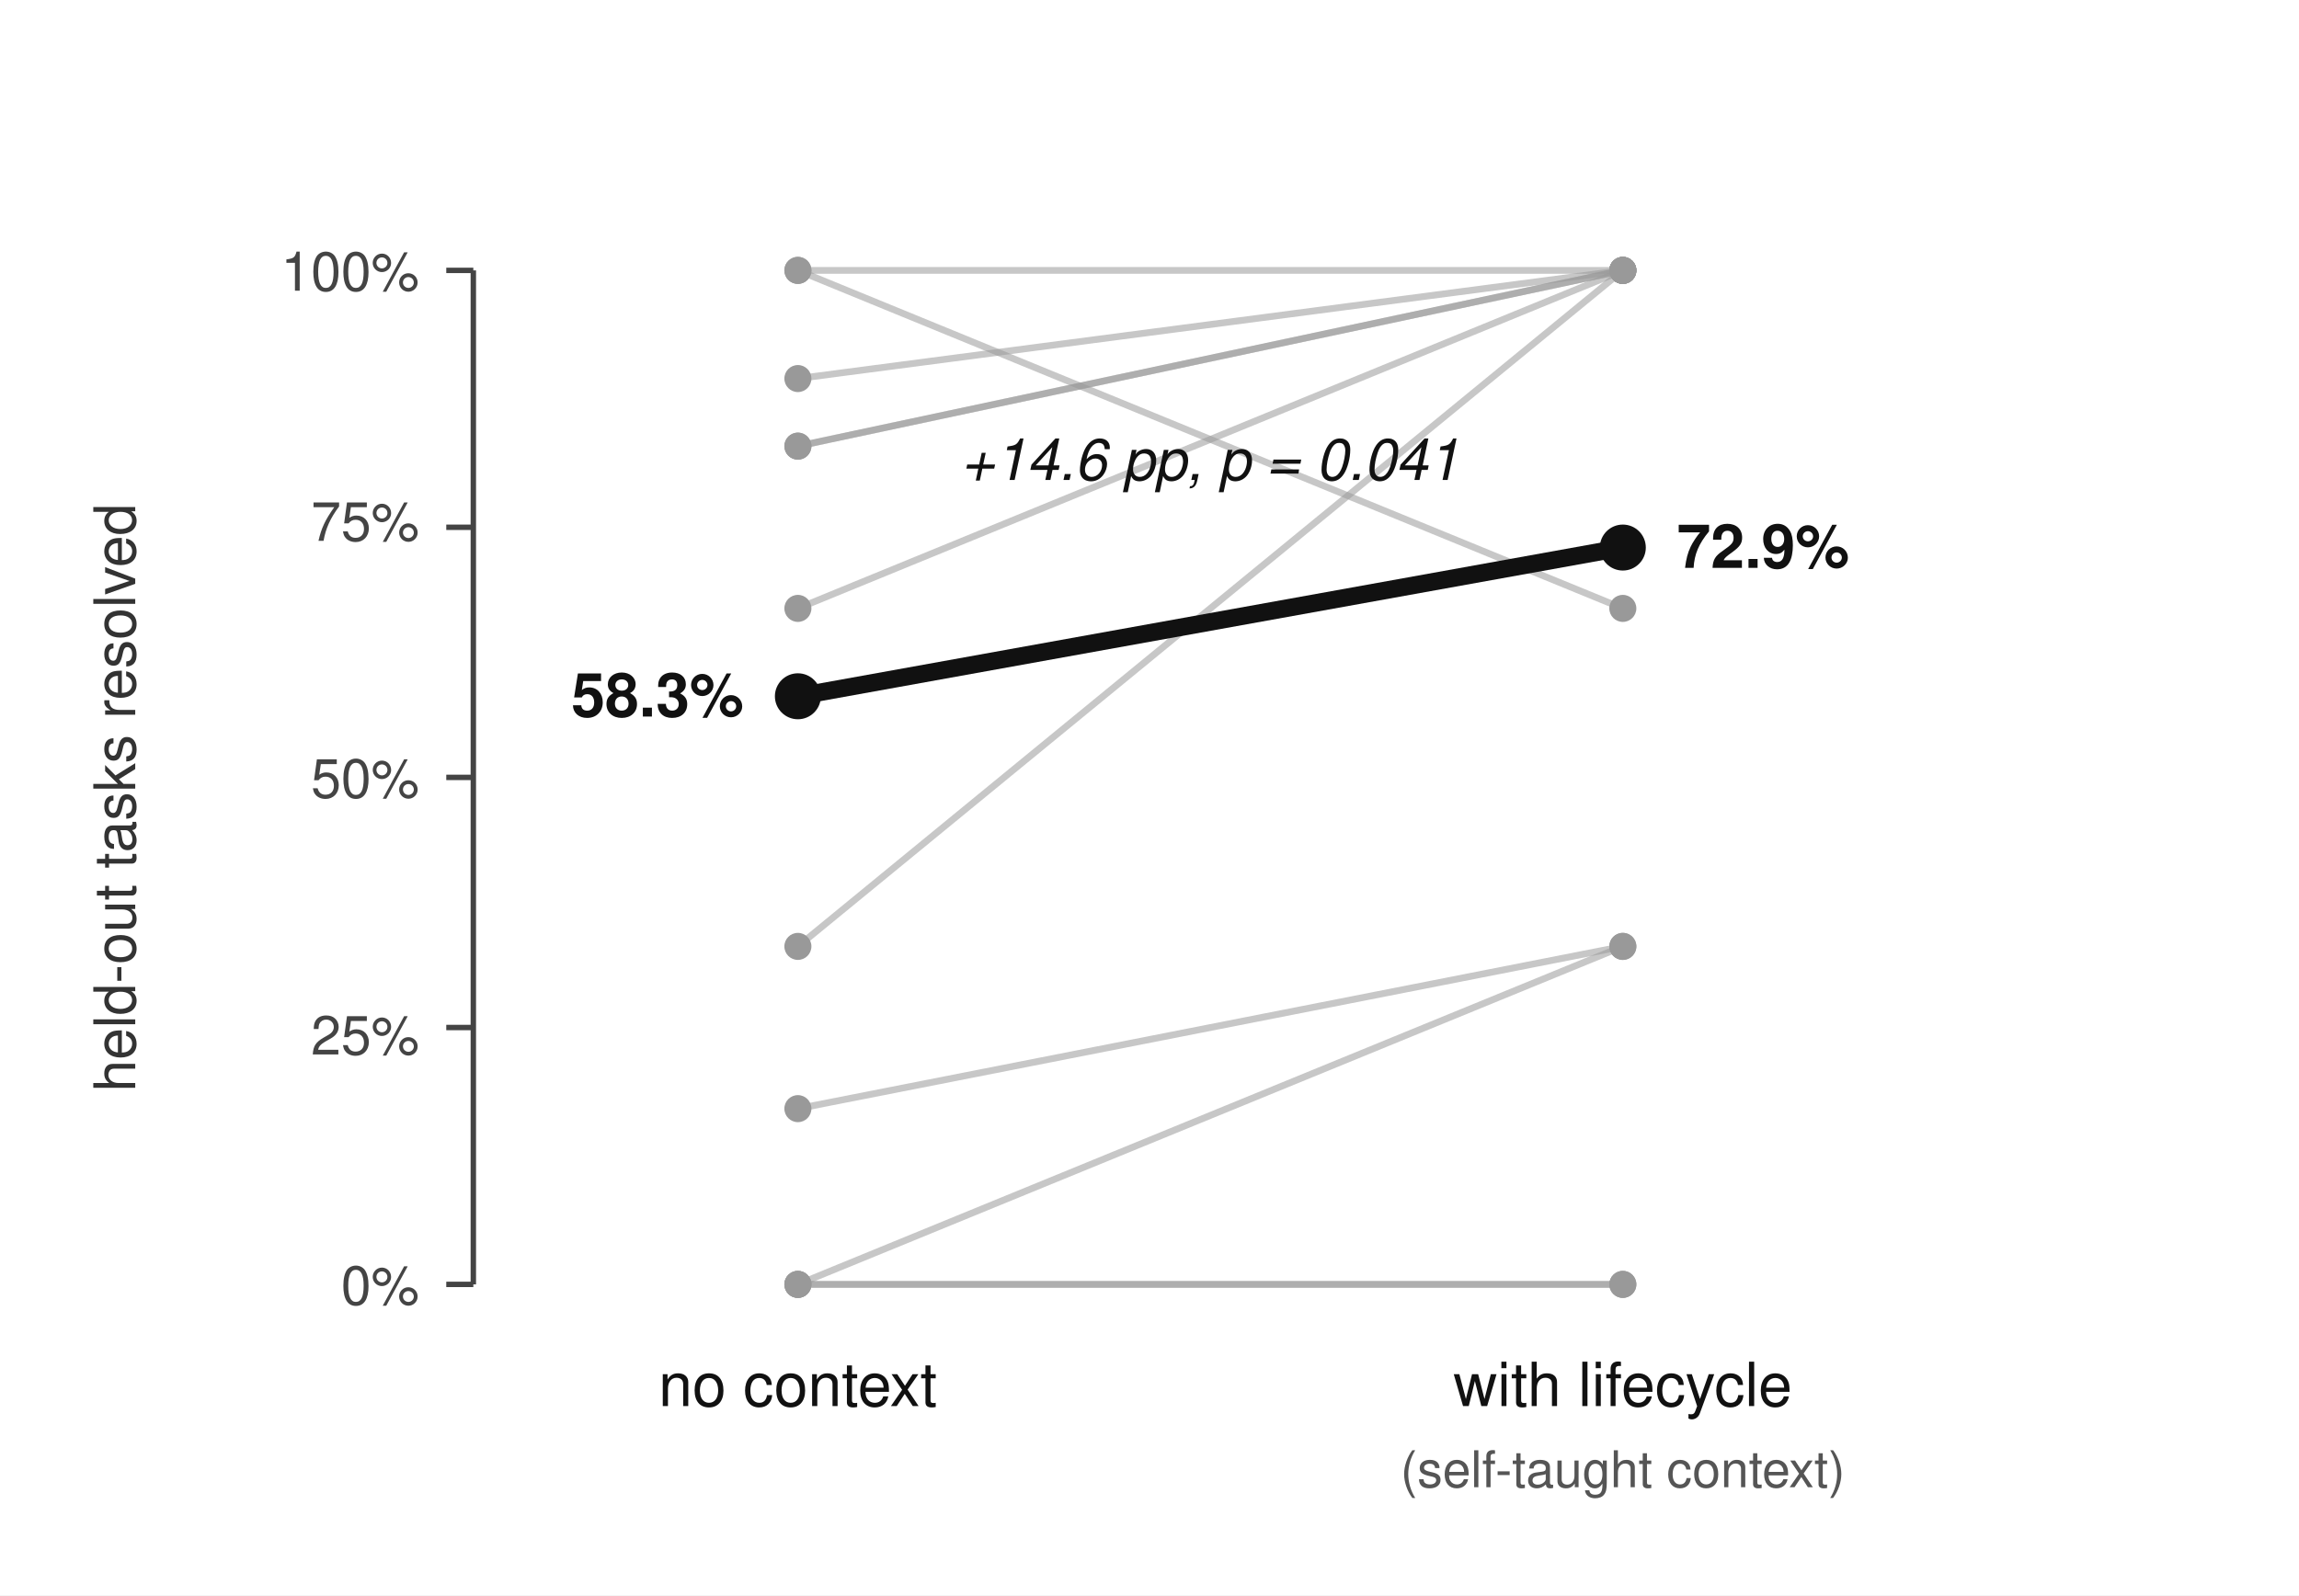
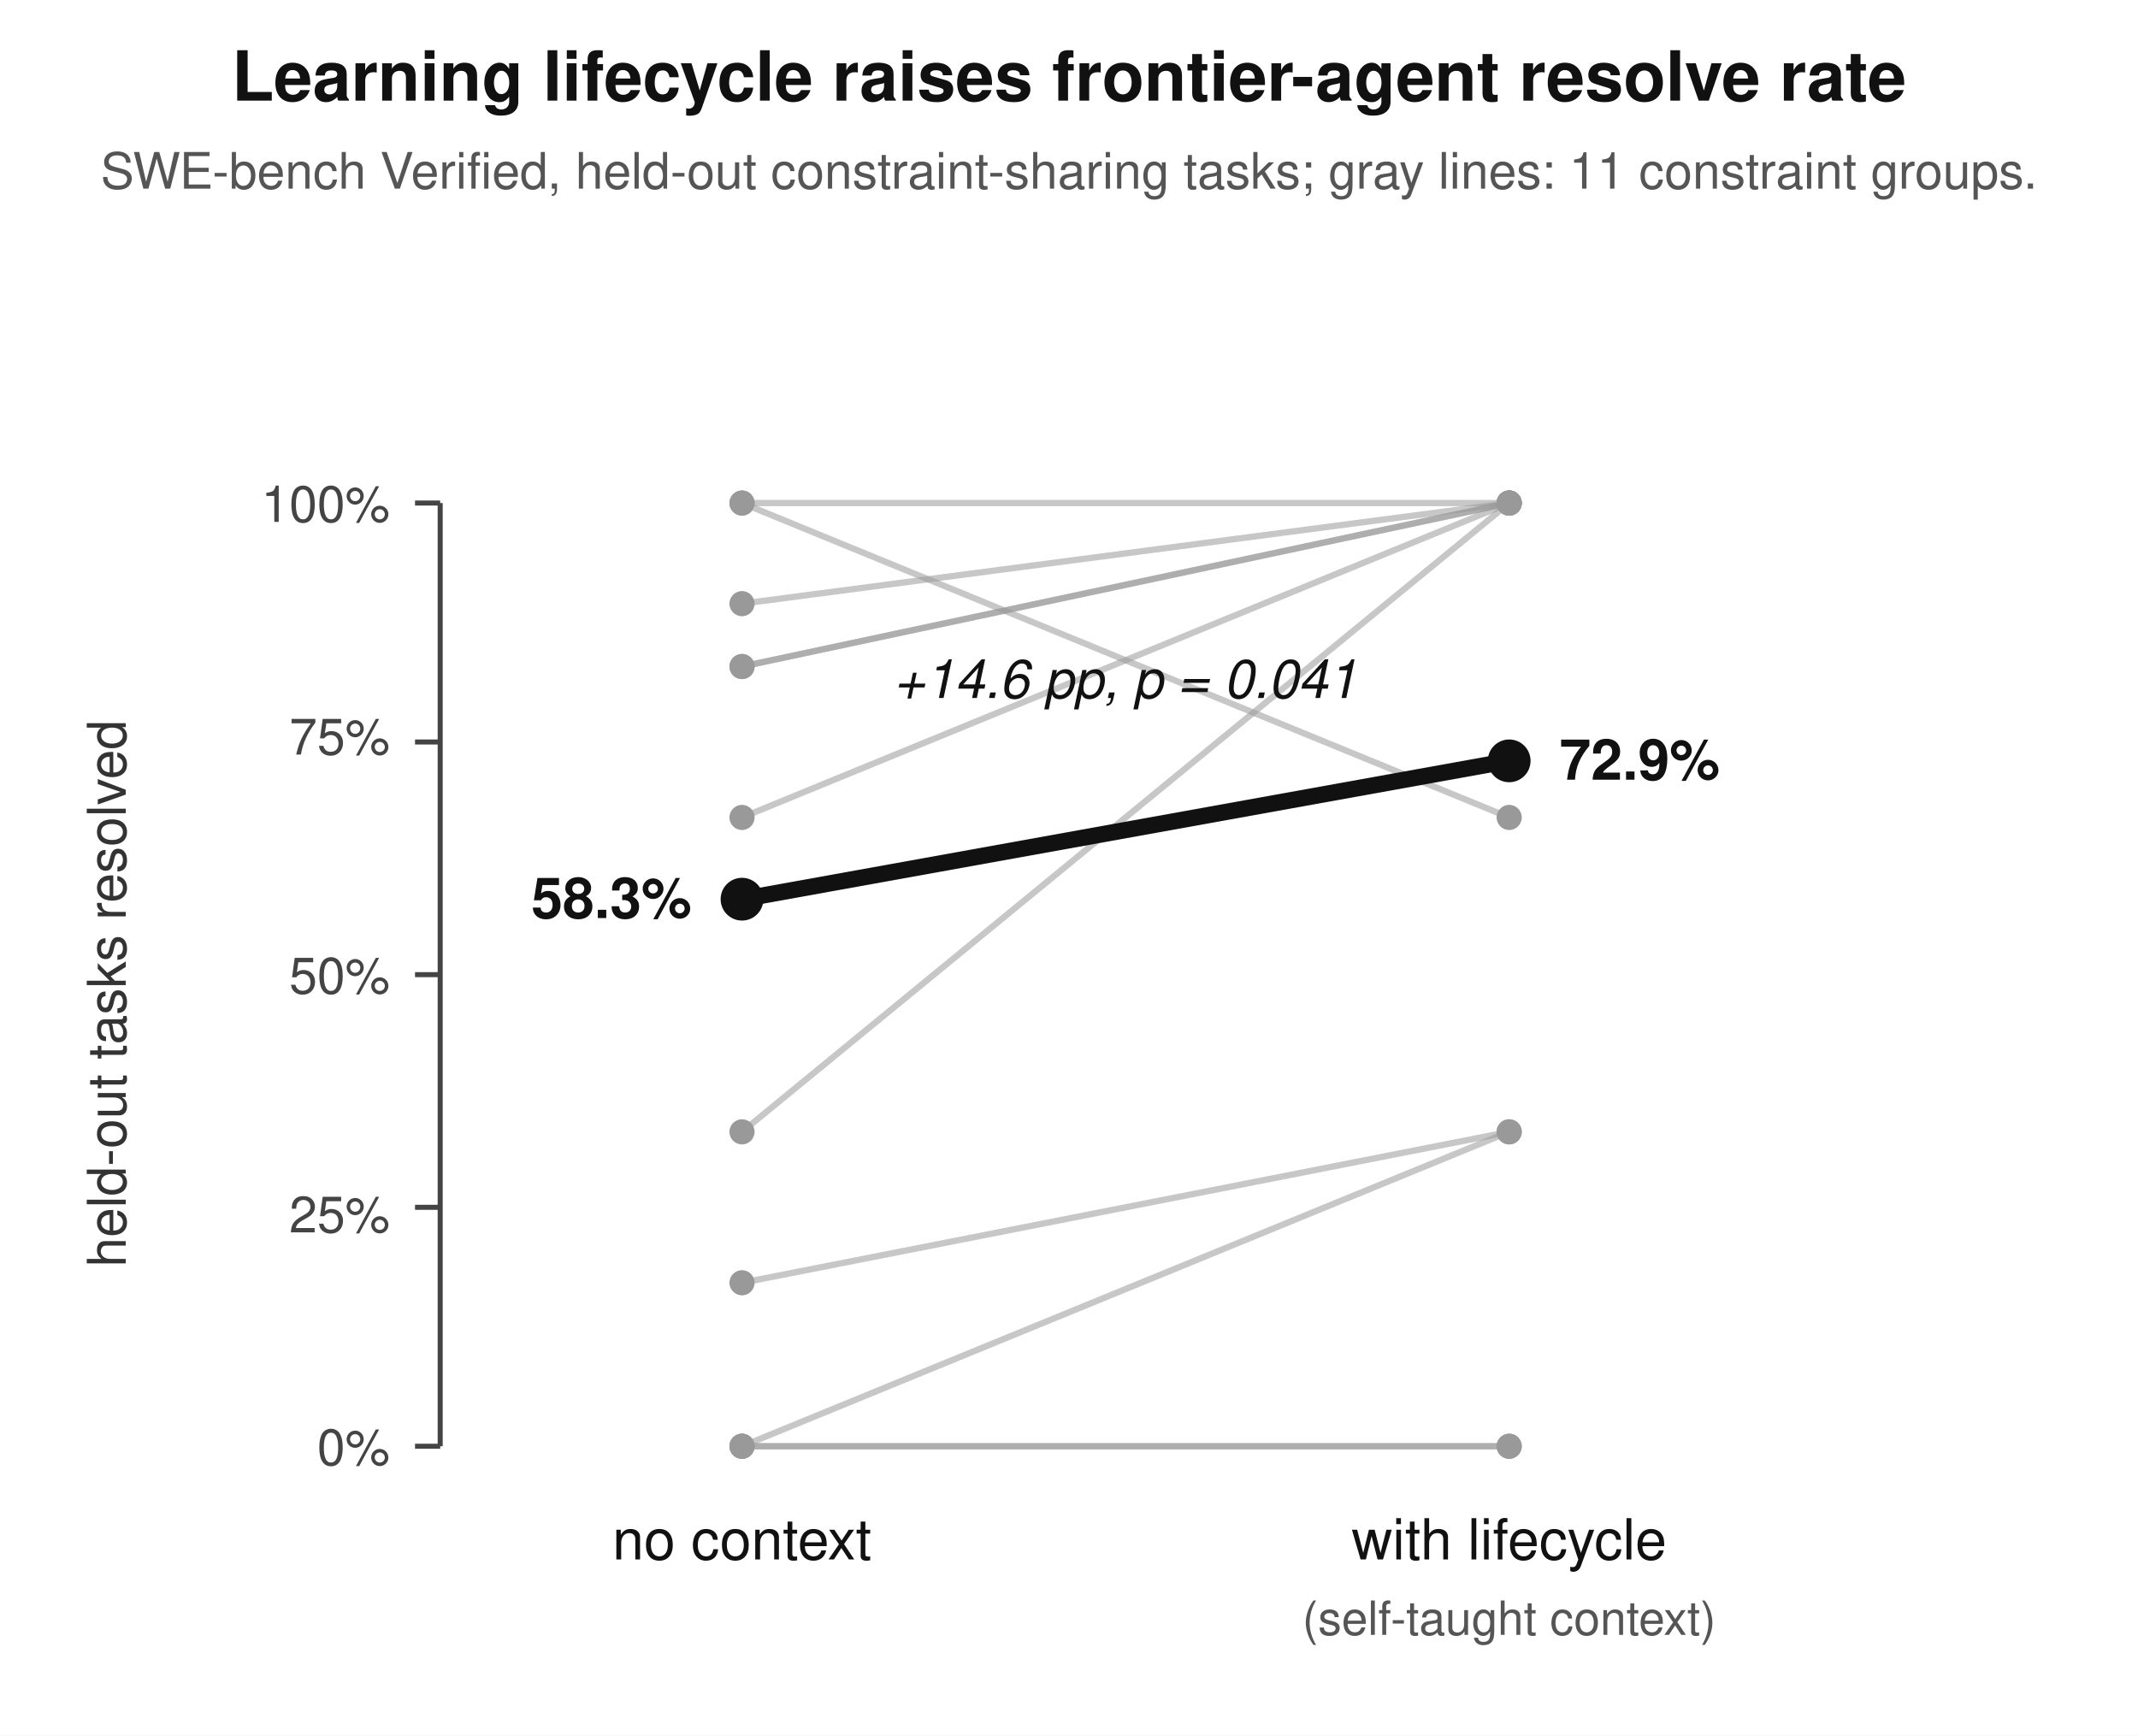
- <svg xmlns="http://www.w3.org/2000/svg" viewBox="0 0 340 236" font-family="Helvetica, Arial, sans-serif">
-   <rect x="0" y="0" width="340" height="236" fill="#ffffff" />
-   <line x1="70" y1="40" x2="70" y2="190" stroke="#444" stroke-width="0.8" />
-   <line x1="66" y1="190" x2="70" y2="190" stroke="#444" stroke-width="0.8" />
-   <text x="62" y="193" text-anchor="end" font-size="8" fill="#444">0%</text>
-   <line x1="66" y1="152" x2="70" y2="152" stroke="#444" stroke-width="0.8" />
-   <text x="62" y="156" text-anchor="end" font-size="8" fill="#444">25%</text>
-   <line x1="66" y1="115" x2="70" y2="115" stroke="#444" stroke-width="0.8" />
-   <text x="62" y="118" text-anchor="end" font-size="8" fill="#444">50%</text>
-   <line x1="66" y1="78" x2="70" y2="78" stroke="#444" stroke-width="0.8" />
-   <text x="62" y="80" text-anchor="end" font-size="8" fill="#444">75%</text>
-   <line x1="66" y1="40" x2="70" y2="40" stroke="#444" stroke-width="0.8" />
-   <text x="62" y="43" text-anchor="end" font-size="8" fill="#444">100%</text>
-   <text x="20" y="118" text-anchor="middle" font-size="8.5" fill="#333" transform="rotate(-90 20 118)">held-out tasks resolved</text>
-   <line x1="118" y1="66" x2="240" y2="40" stroke="#999" stroke-width="1" opacity="0.55" />
-   <circle cx="118" cy="66" r="2" fill="#999" />
-   <circle cx="240" cy="40" r="2" fill="#999" />
-   <line x1="118" y1="56" x2="240" y2="40" stroke="#999" stroke-width="1" opacity="0.55" />
-   <circle cx="118" cy="56" r="2" fill="#999" />
-   <circle cx="240" cy="40" r="2" fill="#999" />
-   <line x1="118" y1="190" x2="240" y2="190" stroke="#999" stroke-width="1" opacity="0.55" />
-   <circle cx="118" cy="190" r="2" fill="#999" />
-   <circle cx="240" cy="190" r="2" fill="#999" />
-   <line x1="118" y1="40" x2="240" y2="40" stroke="#999" stroke-width="1" opacity="0.55" />
-   <circle cx="118" cy="40" r="2" fill="#999" />
-   <circle cx="240" cy="40" r="2" fill="#999" />
-   <line x1="118" y1="66" x2="240" y2="40" stroke="#999" stroke-width="1" opacity="0.55" />
-   <circle cx="118" cy="66" r="2" fill="#999" />
-   <circle cx="240" cy="40" r="2" fill="#999" />
-   <line x1="118" y1="90" x2="240" y2="40" stroke="#999" stroke-width="1" opacity="0.55" />
-   <circle cx="118" cy="90" r="2" fill="#999" />
-   <circle cx="240" cy="40" r="2" fill="#999" />
-   <line x1="118" y1="190" x2="240" y2="190" stroke="#999" stroke-width="1" opacity="0.55" />
-   <circle cx="118" cy="190" r="2" fill="#999" />
-   <circle cx="240" cy="190" r="2" fill="#999" />
-   <line x1="118" y1="190" x2="240" y2="140" stroke="#999" stroke-width="1" opacity="0.55" />
-   <circle cx="118" cy="190" r="2" fill="#999" />
-   <circle cx="240" cy="140" r="2" fill="#999" />
-   <line x1="118" y1="40" x2="240" y2="90" stroke="#999" stroke-width="1" opacity="0.55" />
-   <circle cx="118" cy="40" r="2" fill="#999" />
-   <circle cx="240" cy="90" r="2" fill="#999" />
-   <line x1="118" y1="164" x2="240" y2="140" stroke="#999" stroke-width="1" opacity="0.55" />
-   <circle cx="118" cy="164" r="2" fill="#999" />
-   <circle cx="240" cy="140" r="2" fill="#999" />
-   <line x1="118" y1="140" x2="240" y2="40" stroke="#999" stroke-width="1" opacity="0.55" />
-   <circle cx="118" cy="140" r="2" fill="#999" />
-   <circle cx="240" cy="40" r="2" fill="#999" />
-   <line x1="118" y1="103" x2="240" y2="81" stroke="#111" stroke-width="2.6" />
-   <circle cx="118" cy="103" r="3.4" fill="#111" />
-   <circle cx="240" cy="81" r="3.4" fill="#111" />
-   <text x="110" y="106" text-anchor="end" font-size="9" font-weight="700" fill="#111">58.3%</text>
-   <text x="248" y="84" font-size="9" font-weight="700" fill="#111">72.9%</text>
-   <text x="179" y="71" text-anchor="middle" font-size="8.5" fill="#111" font-style="italic">+14.6 pp, p = 0.041</text>
-   <text x="118" y="208" text-anchor="middle" font-size="9" fill="#111">no context</text>
-   <text x="240" y="208" text-anchor="middle" font-size="9" fill="#111">with lifecycle</text>
-   <text x="240" y="220" text-anchor="middle" font-size="7.5" fill="#555">(self-taught context)</text>
+ <svg xmlns="http://www.w3.org/2000/svg" viewBox="0 0 340 276" font-family="Helvetica, Arial, sans-serif">
+   <rect x="0" y="0" width="340" height="276" fill="#ffffff" />
+   <text x="170" y="16" text-anchor="middle" font-size="11" font-weight="700" fill="#111">Learning lifecycle raises frontier-agent resolve rate</text>
+   <text x="170" y="30" text-anchor="middle" font-size="8" fill="#555">SWE-bench Verified, held-out constraint-sharing tasks; gray lines: 11 constraint groups.</text>
+   <g transform="translate(0,40)">
+     <line x1="70" y1="40" x2="70" y2="190" stroke="#444" stroke-width="0.8" />
+     <line x1="66" y1="190" x2="70" y2="190" stroke="#444" stroke-width="0.8" />
+     <text x="62" y="193" text-anchor="end" font-size="8" fill="#444">0%</text>
+     <line x1="66" y1="152" x2="70" y2="152" stroke="#444" stroke-width="0.8" />
+     <text x="62" y="156" text-anchor="end" font-size="8" fill="#444">25%</text>
+     <line x1="66" y1="115" x2="70" y2="115" stroke="#444" stroke-width="0.8" />
+     <text x="62" y="118" text-anchor="end" font-size="8" fill="#444">50%</text>
+     <line x1="66" y1="78" x2="70" y2="78" stroke="#444" stroke-width="0.8" />
+     <text x="62" y="80" text-anchor="end" font-size="8" fill="#444">75%</text>
+     <line x1="66" y1="40" x2="70" y2="40" stroke="#444" stroke-width="0.8" />
+     <text x="62" y="43" text-anchor="end" font-size="8" fill="#444">100%</text>
+     <text x="20" y="118" text-anchor="middle" font-size="8.5" fill="#333" transform="rotate(-90 20 118)">held-out tasks resolved</text>
+     <line x1="118" y1="66" x2="240" y2="40" stroke="#999" stroke-width="1" opacity="0.55" />
+     <circle cx="118" cy="66" r="2" fill="#999" />
+     <circle cx="240" cy="40" r="2" fill="#999" />
+     <line x1="118" y1="56" x2="240" y2="40" stroke="#999" stroke-width="1" opacity="0.55" />
+     <circle cx="118" cy="56" r="2" fill="#999" />
+     <circle cx="240" cy="40" r="2" fill="#999" />
+     <line x1="118" y1="190" x2="240" y2="190" stroke="#999" stroke-width="1" opacity="0.55" />
+     <circle cx="118" cy="190" r="2" fill="#999" />
+     <circle cx="240" cy="190" r="2" fill="#999" />
+     <line x1="118" y1="40" x2="240" y2="40" stroke="#999" stroke-width="1" opacity="0.55" />
+     <circle cx="118" cy="40" r="2" fill="#999" />
+     <circle cx="240" cy="40" r="2" fill="#999" />
+     <line x1="118" y1="66" x2="240" y2="40" stroke="#999" stroke-width="1" opacity="0.55" />
+     <circle cx="118" cy="66" r="2" fill="#999" />
+     <circle cx="240" cy="40" r="2" fill="#999" />
+     <line x1="118" y1="90" x2="240" y2="40" stroke="#999" stroke-width="1" opacity="0.55" />
+     <circle cx="118" cy="90" r="2" fill="#999" />
+     <circle cx="240" cy="40" r="2" fill="#999" />
+     <line x1="118" y1="190" x2="240" y2="190" stroke="#999" stroke-width="1" opacity="0.55" />
+     <circle cx="118" cy="190" r="2" fill="#999" />
+     <circle cx="240" cy="190" r="2" fill="#999" />
+     <line x1="118" y1="190" x2="240" y2="140" stroke="#999" stroke-width="1" opacity="0.55" />
+     <circle cx="118" cy="190" r="2" fill="#999" />
+     <circle cx="240" cy="140" r="2" fill="#999" />
+     <line x1="118" y1="40" x2="240" y2="90" stroke="#999" stroke-width="1" opacity="0.55" />
+     <circle cx="118" cy="40" r="2" fill="#999" />
+     <circle cx="240" cy="90" r="2" fill="#999" />
+     <line x1="118" y1="164" x2="240" y2="140" stroke="#999" stroke-width="1" opacity="0.55" />
+     <circle cx="118" cy="164" r="2" fill="#999" />
+     <circle cx="240" cy="140" r="2" fill="#999" />
+     <line x1="118" y1="140" x2="240" y2="40" stroke="#999" stroke-width="1" opacity="0.55" />
+     <circle cx="118" cy="140" r="2" fill="#999" />
+     <circle cx="240" cy="40" r="2" fill="#999" />
+     <line x1="118" y1="103" x2="240" y2="81" stroke="#111" stroke-width="2.6" />
+     <circle cx="118" cy="103" r="3.4" fill="#111" />
+     <circle cx="240" cy="81" r="3.4" fill="#111" />
+     <text x="110" y="106" text-anchor="end" font-size="9" font-weight="700" fill="#111">58.3%</text>
+     <text x="248" y="84" font-size="9" font-weight="700" fill="#111">72.9%</text>
+     <text x="179" y="71" text-anchor="middle" font-size="8.5" fill="#111" font-style="italic">+14.6 pp, p = 0.041</text>
+     <text x="118" y="208" text-anchor="middle" font-size="9" fill="#111">no context</text>
+     <text x="240" y="208" text-anchor="middle" font-size="9" fill="#111">with lifecycle</text>
+     <text x="240" y="220" text-anchor="middle" font-size="7.5" fill="#555">(self-taught context)</text>
+   </g>
</svg>
